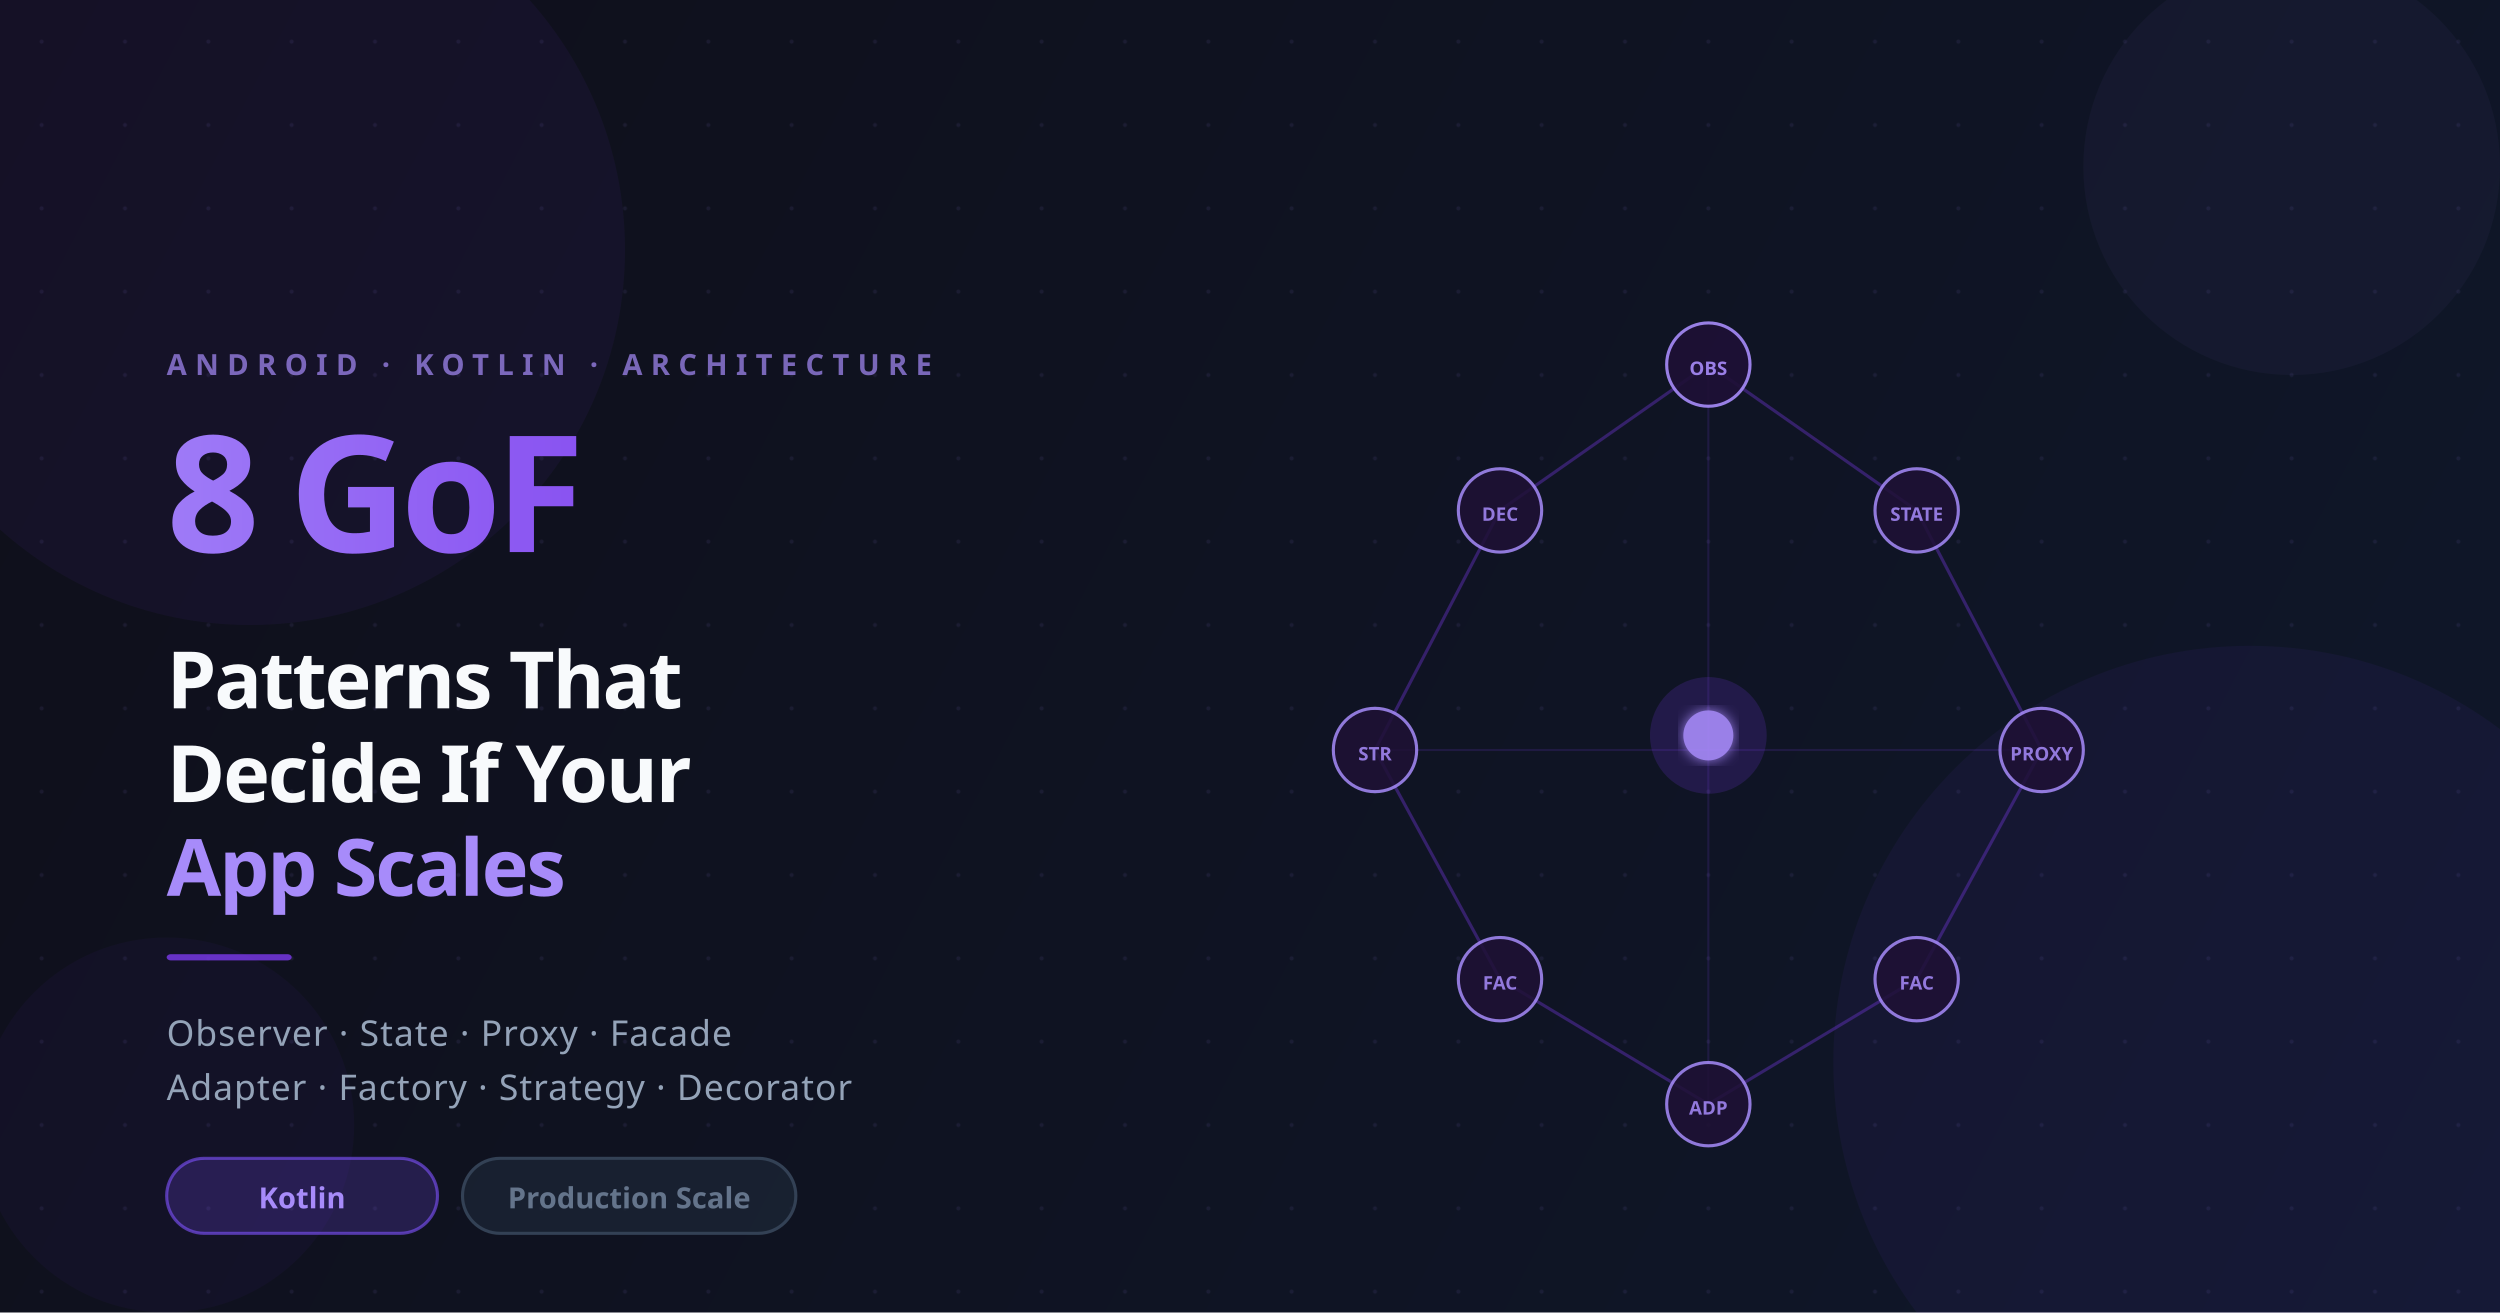
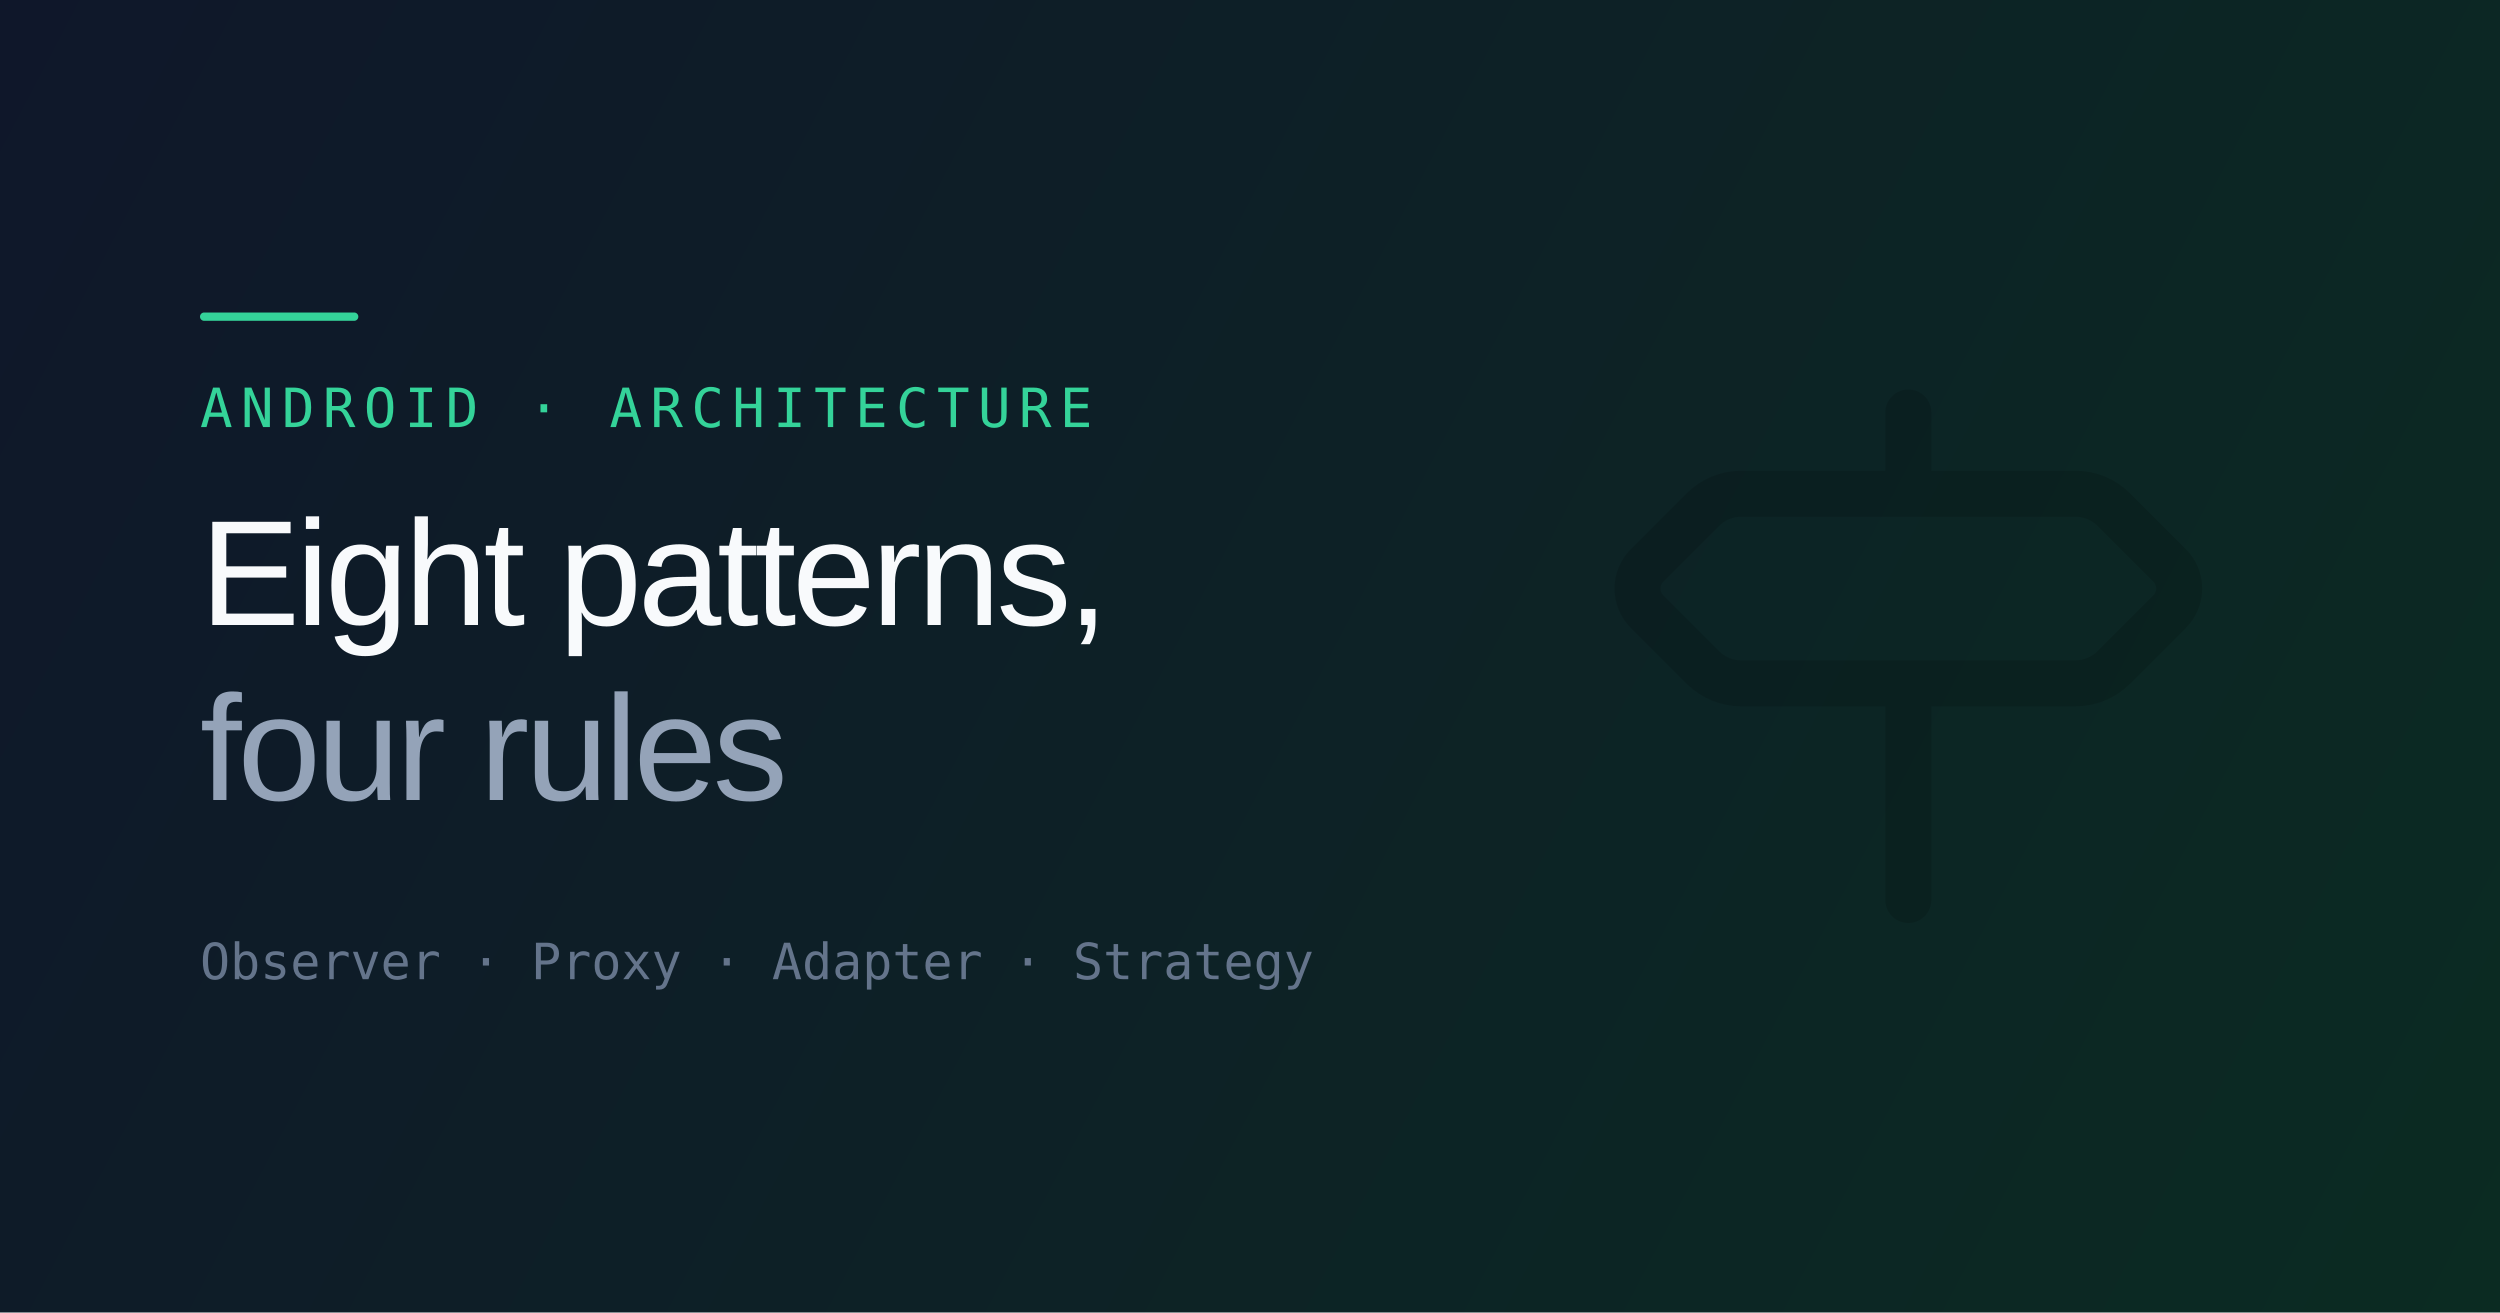
- <svg xmlns="http://www.w3.org/2000/svg" viewBox="0 0 1200 630" fill="none">
+ <svg xmlns="http://www.w3.org/2000/svg" viewBox="0 0 1200 630" fill="none" role="img" aria-label="Design patterns banner — eight patterns, four rules.">
  <defs>
-     <linearGradient id="bg-grad" x1="0" y1="0" x2="1200" y2="630" gradientUnits="userSpaceOnUse">
-       <stop offset="0%" stop-color="#0F0F1A" />
-       <stop offset="100%" stop-color="#0F172A" />
+     <linearGradient id="bg-gofpatternsandroid" x1="0" y1="0" x2="1200" y2="630" gradientUnits="userSpaceOnUse">
+       <stop offset="0%" stop-color="#0F172A" />
+       <stop offset="100%" stop-color="#0B2B22" />
    </linearGradient>
-     <linearGradient id="title-grad" x1="0" y1="0" x2="400" y2="0" gradientUnits="userSpaceOnUse">
-       <stop offset="0%" stop-color="#A78BFA" />
-       <stop offset="100%" stop-color="#7C3AED" />
-     </linearGradient>
-     <linearGradient id="kotlin-grad" x1="0" y1="0" x2="1" y2="1" gradientUnits="objectBoundingBox">
-       <stop offset="0%" stop-color="#7F52FF" />
-       <stop offset="100%" stop-color="#E44857" />
-     </linearGradient>
-     <filter id="glow">
-       <feGaussianBlur stdDeviation="3" result="blur" />
-       <feMerge>
-         <feMergeNode in="blur" />
-         <feMergeNode in="SourceGraphic" />
-       </feMerge>
-     </filter>
  </defs>
-   <rect width="1200" height="630" fill="url(#bg-grad)" />
-   <circle cx="120" cy="120" r="180" fill="#7C3AED" opacity="0.06" />
-   <circle cx="1080" cy="510" r="200" fill="#7C3AED" opacity="0.06" />
-   <circle cx="1100" cy="80" r="100" fill="#A78BFA" opacity="0.04" />
-   <circle cx="80" cy="540" r="90" fill="#6D28D9" opacity="0.05" />
-   <pattern id="dots" x="0" y="0" width="40" height="40" patternUnits="userSpaceOnUse">
-     <circle cx="20" cy="20" r="1" fill="#A78BFA" opacity="0.08" />
-   </pattern>
-   <rect width="1200" height="630" fill="url(#dots)" />
-   <line x1="820" y1="175" x2="920" y2="245" stroke="#7C3AED" stroke-width="1.5" opacity="0.35" />
-   <line x1="920" y1="245" x2="980" y2="360" stroke="#7C3AED" stroke-width="1.5" opacity="0.35" />
-   <line x1="980" y1="360" x2="920" y2="470" stroke="#7C3AED" stroke-width="1.5" opacity="0.35" />
-   <line x1="920" y1="470" x2="820" y2="530" stroke="#7C3AED" stroke-width="1.5" opacity="0.35" />
-   <line x1="820" y1="530" x2="720" y2="470" stroke="#7C3AED" stroke-width="1.5" opacity="0.35" />
-   <line x1="720" y1="470" x2="660" y2="360" stroke="#7C3AED" stroke-width="1.5" opacity="0.35" />
-   <line x1="660" y1="360" x2="720" y2="245" stroke="#7C3AED" stroke-width="1.5" opacity="0.35" />
-   <line x1="720" y1="245" x2="820" y2="175" stroke="#7C3AED" stroke-width="1.5" opacity="0.35" />
-   <line x1="820" y1="175" x2="820" y2="530" stroke="#7C3AED" stroke-width="1" opacity="0.15" />
-   <line x1="660" y1="360" x2="980" y2="360" stroke="#7C3AED" stroke-width="1" opacity="0.15" />
-   <circle cx="820" cy="353" r="28" fill="#7C3AED" opacity="0.18" />
-   <circle cx="820" cy="353" r="12" fill="#A78BFA" opacity="0.9" filter="url(#glow)" />
-   <circle cx="820" cy="175" r="20" fill="#1E1035" stroke="#A78BFA" stroke-width="1.5" opacity="0.9" />
-   <text x="820" y="180" text-anchor="middle" font-family="system-ui,sans-serif" font-size="9" font-weight="700" fill="#A78BFA" opacity="0.9">OBS</text>
-   <circle cx="920" cy="245" r="20" fill="#1E1035" stroke="#A78BFA" stroke-width="1.5" opacity="0.85" />
-   <text x="920" y="250" text-anchor="middle" font-family="system-ui,sans-serif" font-size="9" font-weight="700" fill="#A78BFA" opacity="0.85">STATE</text>
-   <circle cx="980" cy="360" r="20" fill="#1E1035" stroke="#A78BFA" stroke-width="1.5" opacity="0.85" />
-   <text x="980" y="365" text-anchor="middle" font-family="system-ui,sans-serif" font-size="9" font-weight="700" fill="#A78BFA" opacity="0.85">PROXY</text>
-   <circle cx="920" cy="470" r="20" fill="#1E1035" stroke="#A78BFA" stroke-width="1.5" opacity="0.85" />
-   <text x="920" y="475" text-anchor="middle" font-family="system-ui,sans-serif" font-size="9" font-weight="700" fill="#A78BFA" opacity="0.85">FAC</text>
-   <circle cx="820" cy="530" r="20" fill="#1E1035" stroke="#A78BFA" stroke-width="1.5" opacity="0.85" />
-   <text x="820" y="535" text-anchor="middle" font-family="system-ui,sans-serif" font-size="9" font-weight="700" fill="#A78BFA" opacity="0.85">ADP</text>
-   <circle cx="720" cy="470" r="20" fill="#1E1035" stroke="#A78BFA" stroke-width="1.5" opacity="0.85" />
-   <text x="720" y="475" text-anchor="middle" font-family="system-ui,sans-serif" font-size="9" font-weight="700" fill="#A78BFA" opacity="0.85">FAC</text>
-   <circle cx="660" cy="360" r="20" fill="#1E1035" stroke="#A78BFA" stroke-width="1.5" opacity="0.85" />
-   <text x="660" y="365" text-anchor="middle" font-family="system-ui,sans-serif" font-size="9" font-weight="700" fill="#A78BFA" opacity="0.85">STR</text>
-   <circle cx="720" cy="245" r="20" fill="#1E1035" stroke="#A78BFA" stroke-width="1.5" opacity="0.85" />
-   <text x="720" y="250" text-anchor="middle" font-family="system-ui,sans-serif" font-size="9" font-weight="700" fill="#A78BFA" opacity="0.85">DEC</text>
-   <text x="80" y="180" font-family="system-ui,sans-serif" font-size="14" font-weight="600" fill="#A78BFA" letter-spacing="4" opacity="0.7">ANDROID · KOTLIN · ARCHITECTURE</text>
-   <text x="80" y="265" font-family="system-ui,sans-serif" font-size="78" font-weight="900" fill="url(#title-grad)" letter-spacing="-3">8 GoF</text>
-   <text x="80" y="340" font-family="system-ui,sans-serif" font-size="38" font-weight="700" fill="#F8FAFC" letter-spacing="-1">Patterns That</text>
-   <text x="80" y="385" font-family="system-ui,sans-serif" font-size="38" font-weight="700" fill="#F8FAFC" letter-spacing="-1">Decide If Your</text>
-   <text x="80" y="430" font-family="system-ui,sans-serif" font-size="38" font-weight="700" fill="#A78BFA" letter-spacing="-1">App Scales</text>
-   <rect x="80" y="458" width="60" height="3" rx="2" fill="#7C3AED" opacity="0.8" />
-   <text x="80" y="502" font-family="system-ui,sans-serif" font-size="17" fill="#94A3B8" letter-spacing="0.5">Observer · State · Proxy · Facade</text>
-   <text x="80" y="528" font-family="system-ui,sans-serif" font-size="17" fill="#94A3B8" letter-spacing="0.5">Adapter · Factory · Strategy · Decorator</text>
-   <rect x="80" y="556" width="130" height="36" rx="18" fill="#7F52FF" opacity="0.2" />
-   <rect x="80" y="556" width="130" height="36" rx="18" stroke="#7F52FF" stroke-width="1.5" opacity="0.6" />
-   <text x="145" y="580" text-anchor="middle" font-family="system-ui,sans-serif" font-size="14" font-weight="700" fill="#A78BFA">Kotlin</text>
-   <rect x="222" y="556" width="160" height="36" rx="18" fill="#1E293B" opacity="0.6" />
-   <rect x="222" y="556" width="160" height="36" rx="18" stroke="#334155" stroke-width="1.5" />
-   <text x="302" y="580" text-anchor="middle" font-family="system-ui,sans-serif" font-size="14" font-weight="600" fill="#64748B">Production Scale</text>
+   <rect width="1200" height="630" fill="url(#bg-gofpatternsandroid)" />
+   <g opacity="0.13" transform="translate(760 159) scale(13)" fill="none" stroke="#34D399" stroke-width="1.4" stroke-linecap="round" stroke-linejoin="round">
+     <path fill="none" stroke="currentColor" stroke-linecap="round" stroke-linejoin="round" stroke-width="1.7" d="M12 13v8m0-18v3m-9.646 4.354a1.207 1.207 0 0 1 0-1.708l2.06-2.06A2 2 0 0 1 5.828 6h12.344a2 2 0 0 1 1.414.586l2.06 2.06a1.207 1.207 0 0 1 0 1.708l-2.06 2.06a2 2 0 0 1-1.414.586H5.828a2 2 0 0 1-1.414-.586z" />
+   </g>
+   <rect x="96" y="150" width="76" height="4" rx="2" fill="#34D399" />
+   <text x="96" y="205" font-family="'IBM Plex Mono',ui-monospace,monospace" font-size="26" letter-spacing="4" fill="#34D399">ANDROID · ARCHITECTURE</text>
+   <text x="96" y="300" font-family="Switzer,'Helvetica Neue',Arial,sans-serif" font-size="72" font-weight="500" letter-spacing="-2" fill="#F8FAFC">Eight patterns,</text>
+   <text x="96" y="384" font-family="Switzer,'Helvetica Neue',Arial,sans-serif" font-size="72" font-weight="500" letter-spacing="-2" fill="#94A3B8">four rules</text>
+   <text x="96" y="470" font-family="'IBM Plex Mono',ui-monospace,monospace" font-size="24" fill="#64748B">Observer · Proxy · Adapter · Strategy</text>
</svg>
